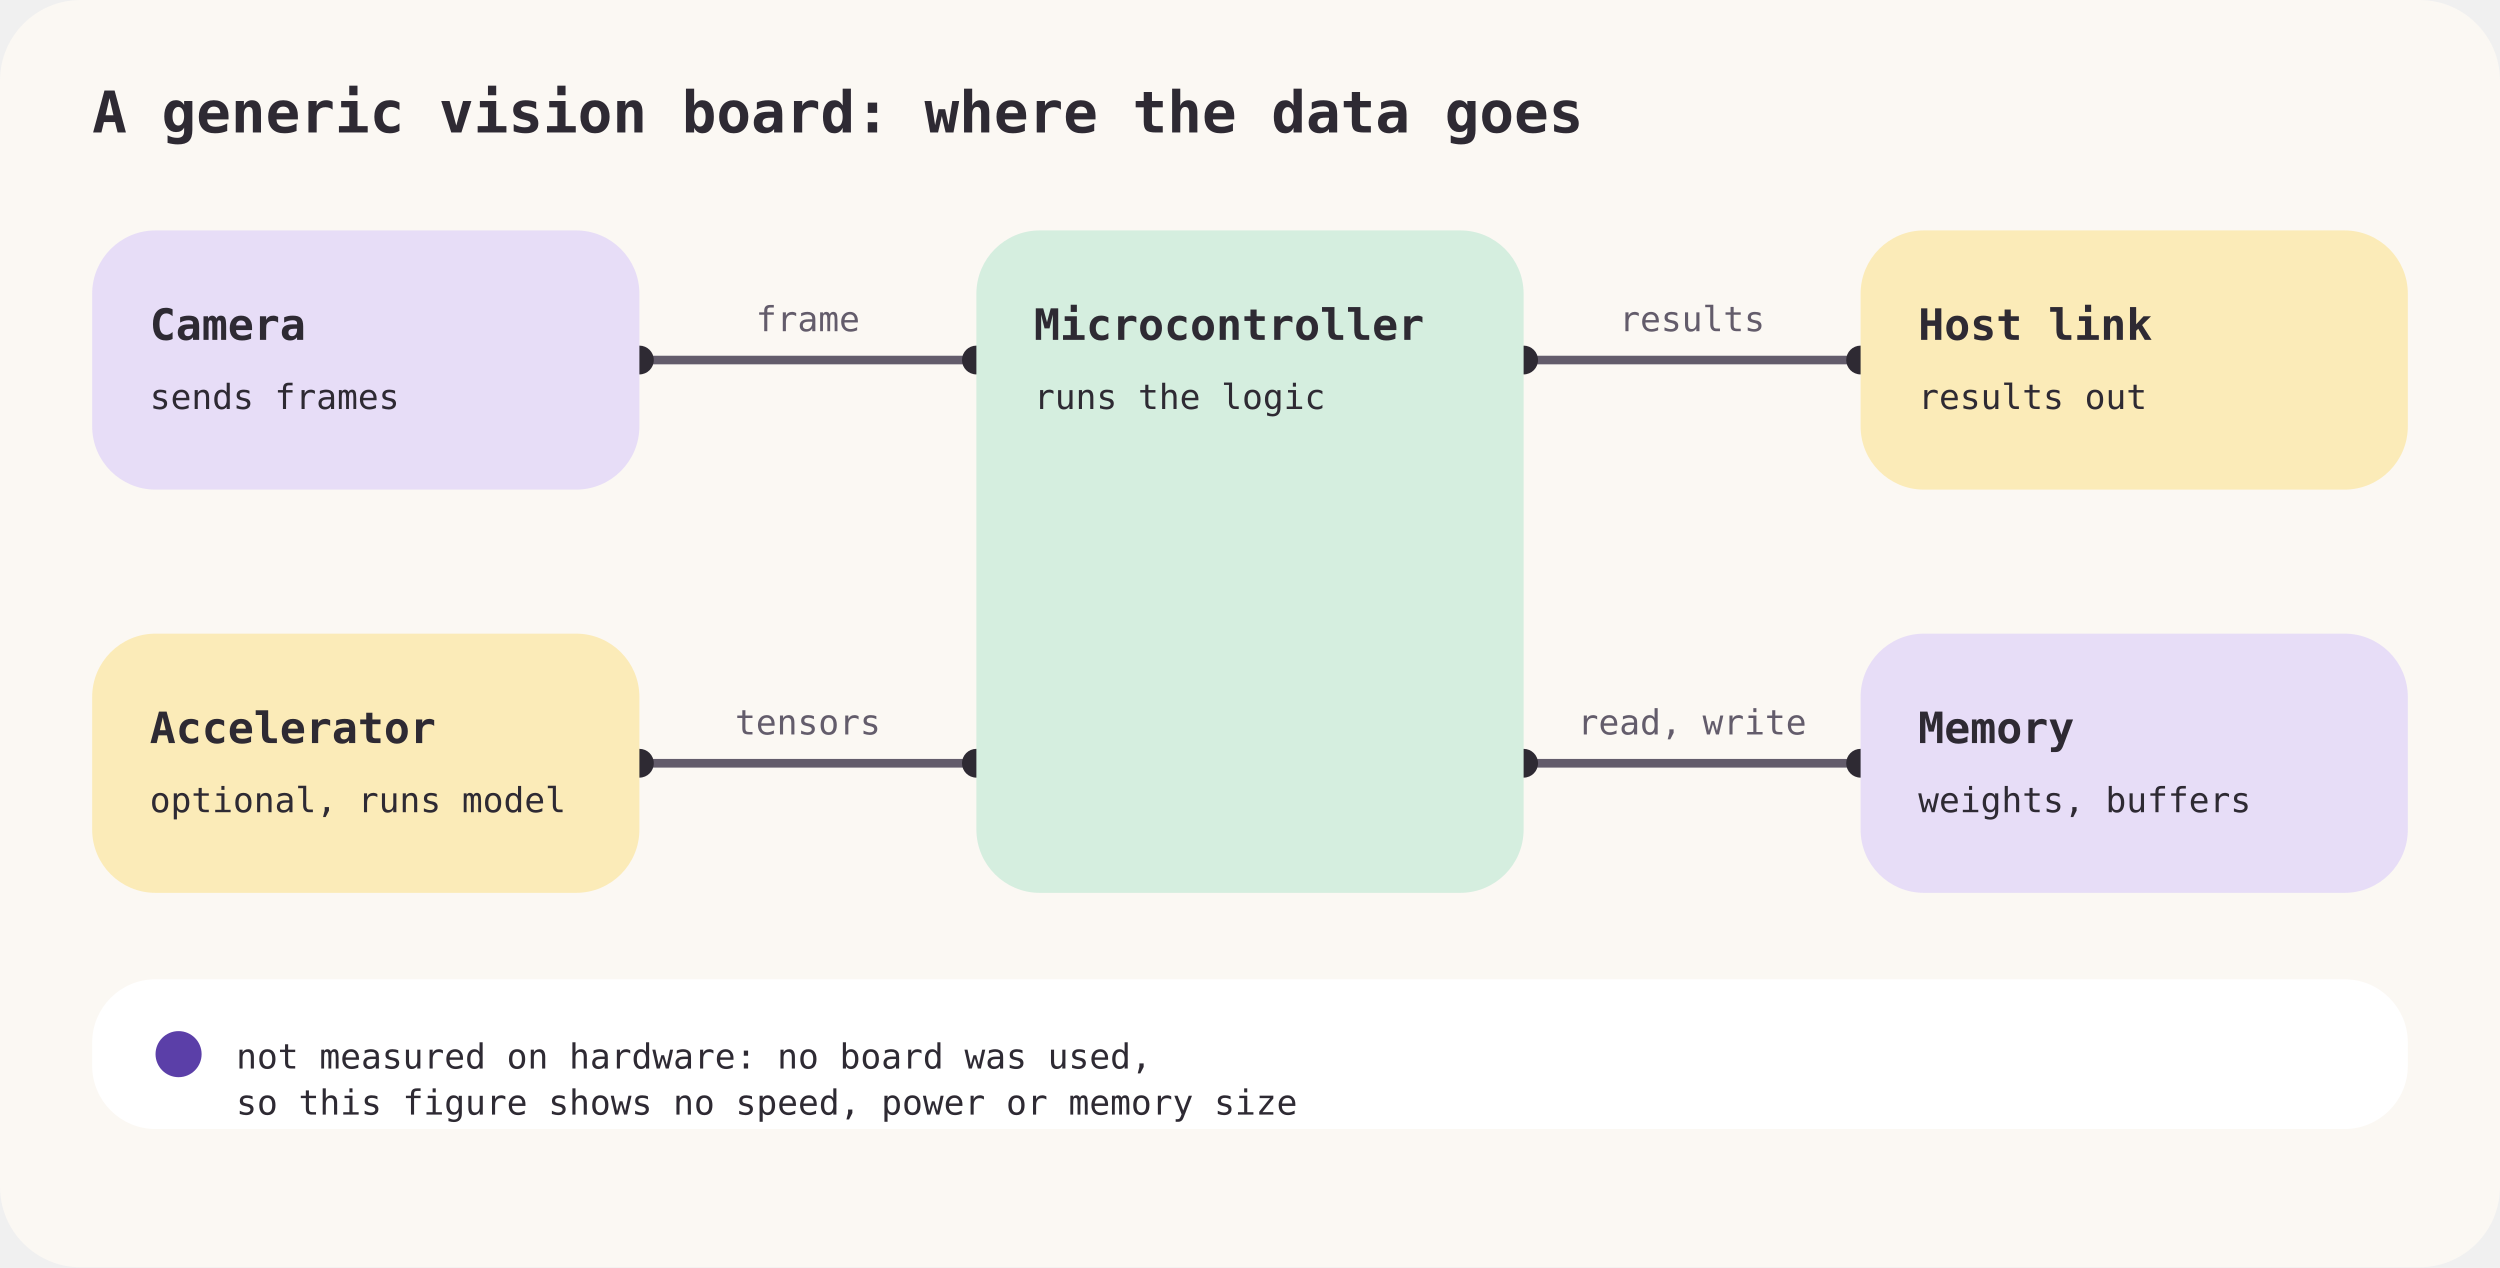
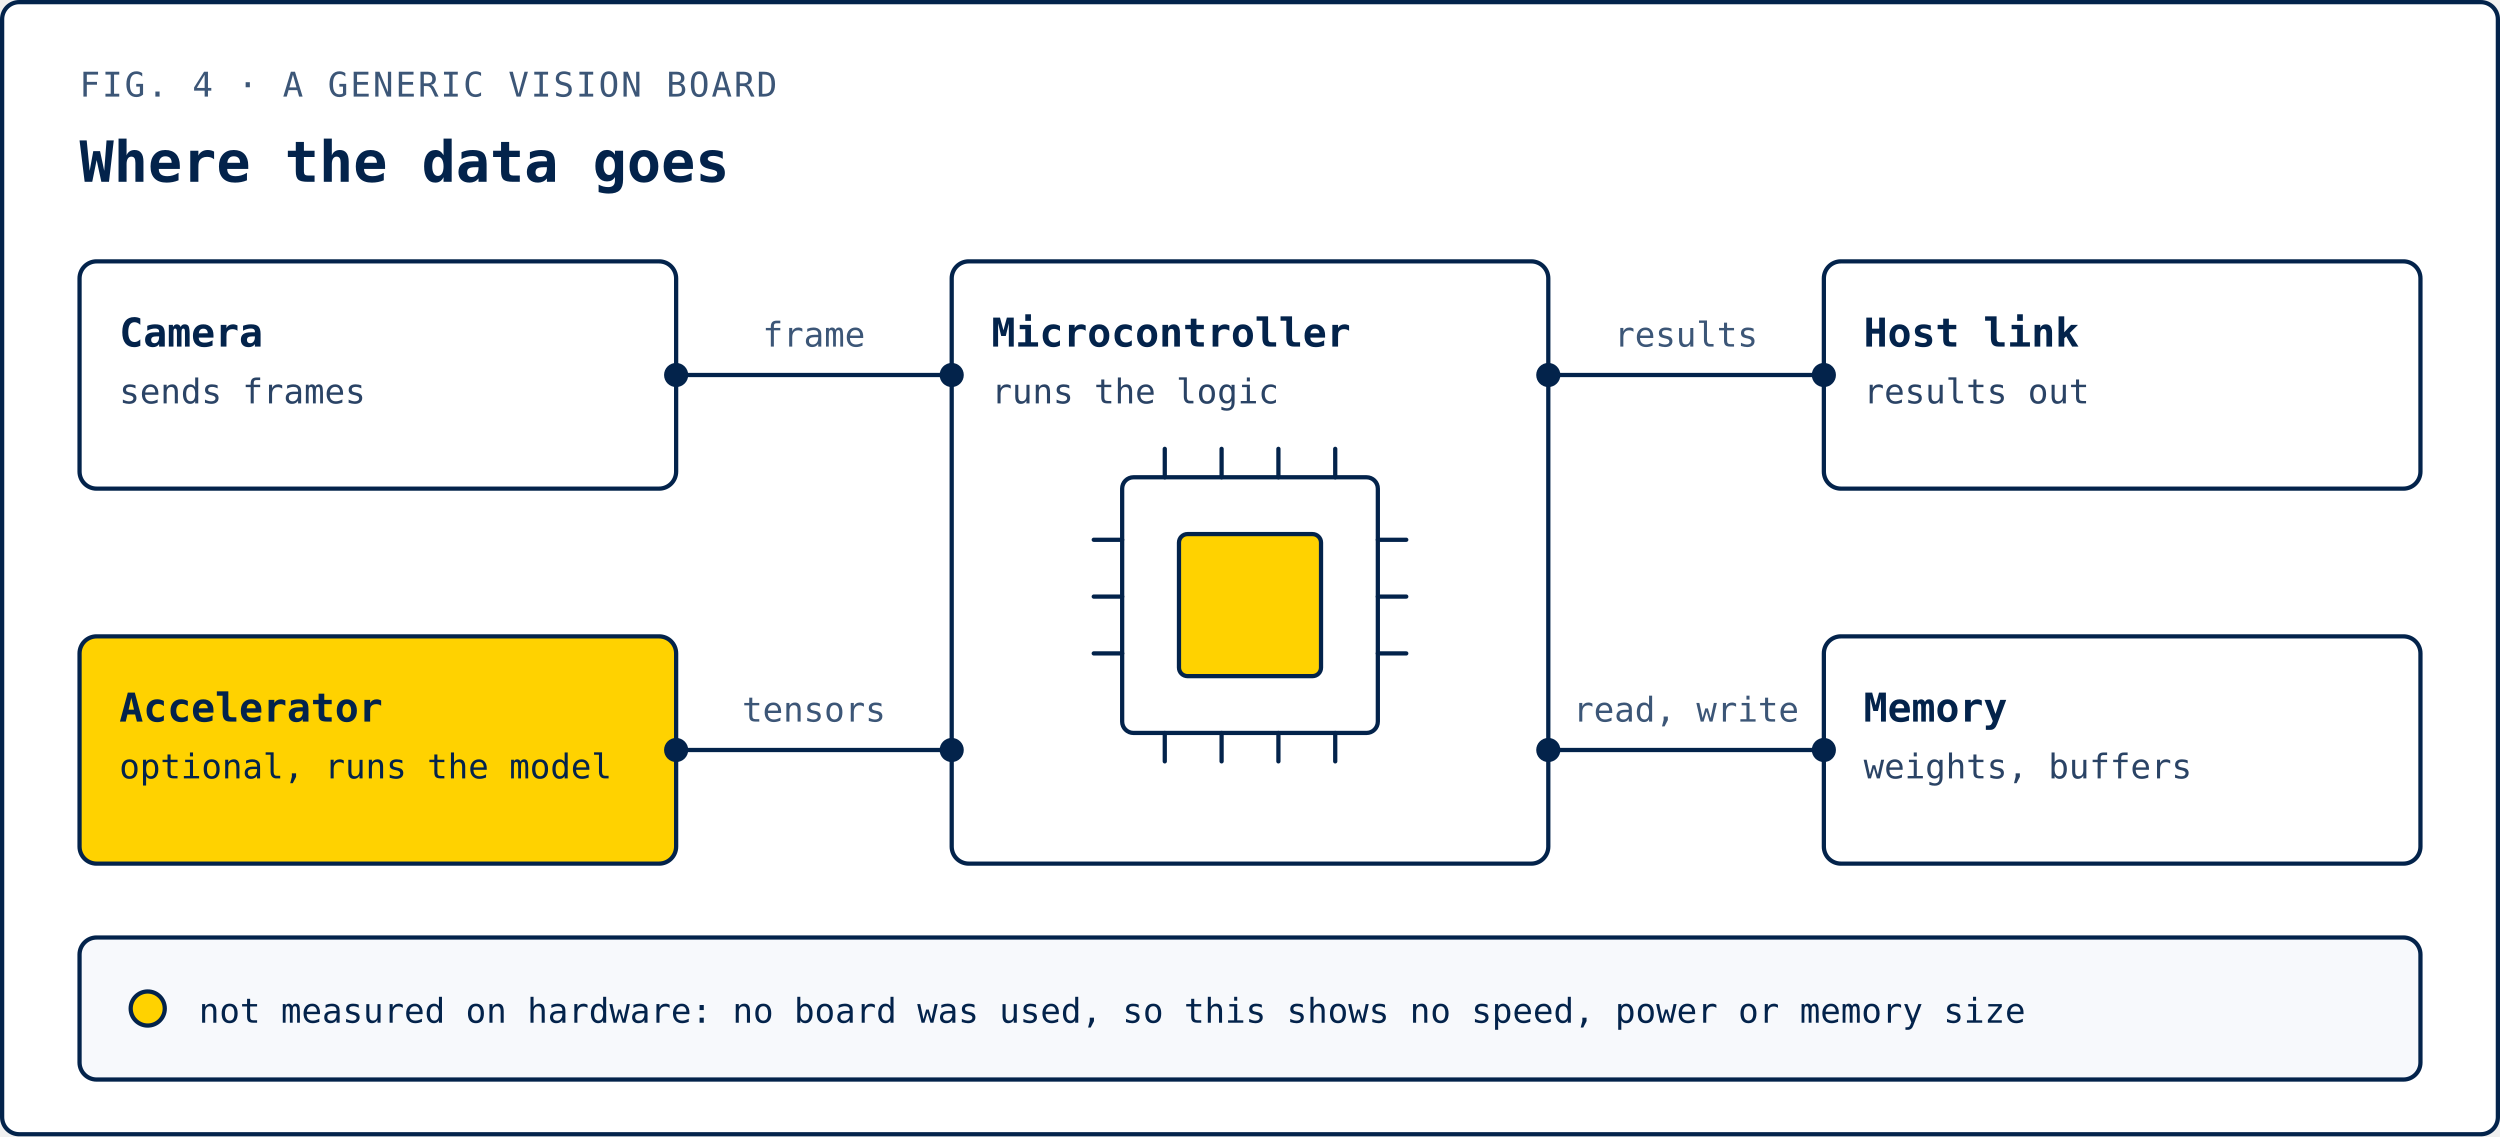
- <svg xmlns="http://www.w3.org/2000/svg" viewBox="0 0 868 440" width="868" height="440" role="img" aria-labelledby="t d" font-family="ui-monospace, &quot;SF Mono&quot;, &quot;JetBrains Mono&quot;, Menlo, Consolas, monospace">
-   <rect x="0" y="0" width="868" height="440" rx="28" fill="#FBF8F3" />
-   <text x="32" y="46" font-size="20" font-weight="bold" fill="#2E2A33" text-anchor="start">A generic vision board: where the data goes</text>
-   <line x1="222" y1="125" x2="339" y2="125" stroke="#635C6B" stroke-width="3" stroke-linecap="round" />
-   <circle cx="222" cy="125" r="5" fill="#2E2A33" />
-   <circle cx="339" cy="125" r="5" fill="#2E2A33" />
-   <text x="280.5" y="115" font-size="12" font-weight="normal" fill="#635C6B" text-anchor="middle">frame</text>
-   <line x1="529" y1="125" x2="646" y2="125" stroke="#635C6B" stroke-width="3" stroke-linecap="round" />
-   <circle cx="529" cy="125" r="5" fill="#2E2A33" />
-   <circle cx="646" cy="125" r="5" fill="#2E2A33" />
-   <text x="587.5" y="115" font-size="12" font-weight="normal" fill="#635C6B" text-anchor="middle">results</text>
-   <line x1="222" y1="265" x2="339" y2="265" stroke="#635C6B" stroke-width="3" stroke-linecap="round" />
-   <circle cx="222" cy="265" r="5" fill="#2E2A33" />
-   <circle cx="339" cy="265" r="5" fill="#2E2A33" />
-   <text x="280.5" y="255" font-size="12" font-weight="normal" fill="#635C6B" text-anchor="middle">tensors</text>
-   <line x1="529" y1="265" x2="646" y2="265" stroke="#635C6B" stroke-width="3" stroke-linecap="round" />
-   <circle cx="529" cy="265" r="5" fill="#2E2A33" />
-   <circle cx="646" cy="265" r="5" fill="#2E2A33" />
-   <text x="587.5" y="255" font-size="12" font-weight="normal" fill="#635C6B" text-anchor="middle">read, write</text>
-   <rect x="32" y="80" width="190" height="90" rx="22" fill="#E7DDF7" />
-   <text x="52" y="118" font-size="15" font-weight="bold" fill="#2E2A33" text-anchor="start">Camera</text>
-   <text x="52" y="142" font-size="12" font-weight="normal" fill="#2E2A33" text-anchor="start">sends frames</text>
-   <rect x="32" y="220" width="190" height="90" rx="22" fill="#FBEBB8" />
-   <text x="52" y="258" font-size="15" font-weight="bold" fill="#2E2A33" text-anchor="start">Accelerator</text>
-   <text x="52" y="282" font-size="12" font-weight="normal" fill="#2E2A33" text-anchor="start">optional, runs model</text>
-   <rect x="339" y="80" width="190" height="230" rx="22" fill="#D5EEDF" />
-   <text x="359" y="118" font-size="15" font-weight="bold" fill="#2E2A33" text-anchor="start">Microcontroller</text>
-   <text x="359" y="142" font-size="12" font-weight="normal" fill="#2E2A33" text-anchor="start">runs the logic</text>
-   <rect x="646" y="80" width="190" height="90" rx="22" fill="#FBEBB8" />
-   <text x="666" y="118" font-size="15" font-weight="bold" fill="#2E2A33" text-anchor="start">Host link</text>
-   <text x="666" y="142" font-size="12" font-weight="normal" fill="#2E2A33" text-anchor="start">results out</text>
-   <rect x="646" y="220" width="190" height="90" rx="22" fill="#E7DDF7" />
-   <text x="666" y="258" font-size="15" font-weight="bold" fill="#2E2A33" text-anchor="start">Memory</text>
-   <text x="666" y="282" font-size="12" font-weight="normal" fill="#2E2A33" text-anchor="start">weights, buffers</text>
-   <rect x="32" y="340" width="804" height="52" rx="22" fill="#FFFFFF" />
-   <circle cx="62" cy="366" r="8" fill="#5B3FA8" />
-   <text x="82" y="371" font-size="12" font-weight="normal" fill="#2E2A33" text-anchor="start">not measured on hardware: no board was used,</text>
-   <text x="82" y="387" font-size="12" font-weight="normal" fill="#2E2A33" text-anchor="start">so this figure shows no speed, power or memory size</text>
+ <svg xmlns="http://www.w3.org/2000/svg" viewBox="0 0 880 400" width="880" height="400" role="img" aria-labelledby="t d" font-family="ui-monospace, &quot;SF Mono&quot;, Menlo, Consolas, monospace" fill="none" stroke="#03234B" stroke-width="1.5" stroke-linecap="round" stroke-linejoin="round">
+   <rect x="0.75" y="0.75" width="878.5" height="398.5" rx="6" fill="#FFFFFF" />
+   <text x="28" y="34" font-size="12" font-weight="500" fill="#3C5677" stroke="none" text-anchor="start" letter-spacing="0.72">FIG. 4 · A GENERIC VISION BOARD</text>
+   <text x="28" y="64" font-size="20" font-weight="600" fill="#03234B" stroke="none" text-anchor="start">Where the data goes</text>
+   <rect x="28" y="92" width="210" height="80" rx="6" fill="#FFFFFF" stroke="#03234B" />
+   <text x="42" y="122" font-size="14" font-weight="600" fill="#03234B" stroke="none" text-anchor="start">Camera</text>
+   <text x="42" y="142" font-size="12" font-weight="400" fill="#2A4365" stroke="none" text-anchor="start">sends frames</text>
+   <rect x="28" y="224" width="210" height="80" rx="6" fill="#FFD200" stroke="#03234B" />
+   <text x="42" y="254" font-size="14" font-weight="600" fill="#03234B" stroke="none" text-anchor="start">Accelerator</text>
+   <text x="42" y="274" font-size="12" font-weight="400" fill="#03234B" stroke="none" text-anchor="start">optional, runs the model</text>
+   <rect x="335" y="92" width="210" height="212" rx="6" fill="#FFFFFF" stroke="#03234B" />
+   <text x="349" y="122" font-size="14" font-weight="600" fill="#03234B" stroke="none" text-anchor="start">Microcontroller</text>
+   <text x="349" y="142" font-size="12" font-weight="400" fill="#2A4365" stroke="none" text-anchor="start">runs the logic</text>
+   <rect x="395" y="168" width="90" height="90" rx="4" fill="#FFFFFF" />
+   <rect x="415" y="188" width="50" height="50" rx="3" fill="#FFD200" />
+   <path d="M410 168V158M430 168V158M450 168V158M470 168V158M410 258V268M430 258V268M450 258V268M470 258V268M395 190H385M395 210H385M395 230H385M485 190H495M485 210H495M485 230H495" />
+   <rect x="642" y="92" width="210" height="80" rx="6" fill="#FFFFFF" stroke="#03234B" />
+   <text x="656" y="122" font-size="14" font-weight="600" fill="#03234B" stroke="none" text-anchor="start">Host link</text>
+   <text x="656" y="142" font-size="12" font-weight="400" fill="#2A4365" stroke="none" text-anchor="start">results out</text>
+   <rect x="642" y="224" width="210" height="80" rx="6" fill="#FFFFFF" stroke="#03234B" />
+   <text x="656" y="254" font-size="14" font-weight="600" fill="#03234B" stroke="none" text-anchor="start">Memory</text>
+   <text x="656" y="274" font-size="12" font-weight="400" fill="#2A4365" stroke="none" text-anchor="start">weights, buffers</text>
+   <path d="M238 132H335" />
+   <circle cx="238" cy="132" r="3.5" fill="#03234B" />
+   <circle cx="335" cy="132" r="3.5" fill="#03234B" />
+   <text x="286.5" y="122" font-size="12" font-weight="500" fill="#3C5677" stroke="none" text-anchor="middle">frame</text>
+   <path d="M545 132H642" />
+   <circle cx="545" cy="132" r="3.5" fill="#03234B" />
+   <circle cx="642" cy="132" r="3.5" fill="#03234B" />
+   <text x="593.5" y="122" font-size="12" font-weight="500" fill="#3C5677" stroke="none" text-anchor="middle">results</text>
+   <path d="M238 264H335" />
+   <circle cx="238" cy="264" r="3.5" fill="#03234B" />
+   <circle cx="335" cy="264" r="3.5" fill="#03234B" />
+   <text x="286.5" y="254" font-size="12" font-weight="500" fill="#3C5677" stroke="none" text-anchor="middle">tensors</text>
+   <path d="M545 264H642" />
+   <circle cx="545" cy="264" r="3.5" fill="#03234B" />
+   <circle cx="642" cy="264" r="3.5" fill="#03234B" />
+   <text x="593.5" y="254" font-size="12" font-weight="500" fill="#3C5677" stroke="none" text-anchor="middle">read, write</text>
+   <rect x="28" y="330" width="824" height="50" rx="6" fill="#F7F9FC" stroke="#03234B" />
+   <circle cx="52" cy="355" r="6" fill="#FFD200" />
+   <text x="70" y="360" font-size="12" font-weight="500" fill="#03234B" stroke="none" text-anchor="start">not measured on hardware: no board was used, so this shows no speed, power or memory size</text>
</svg>
